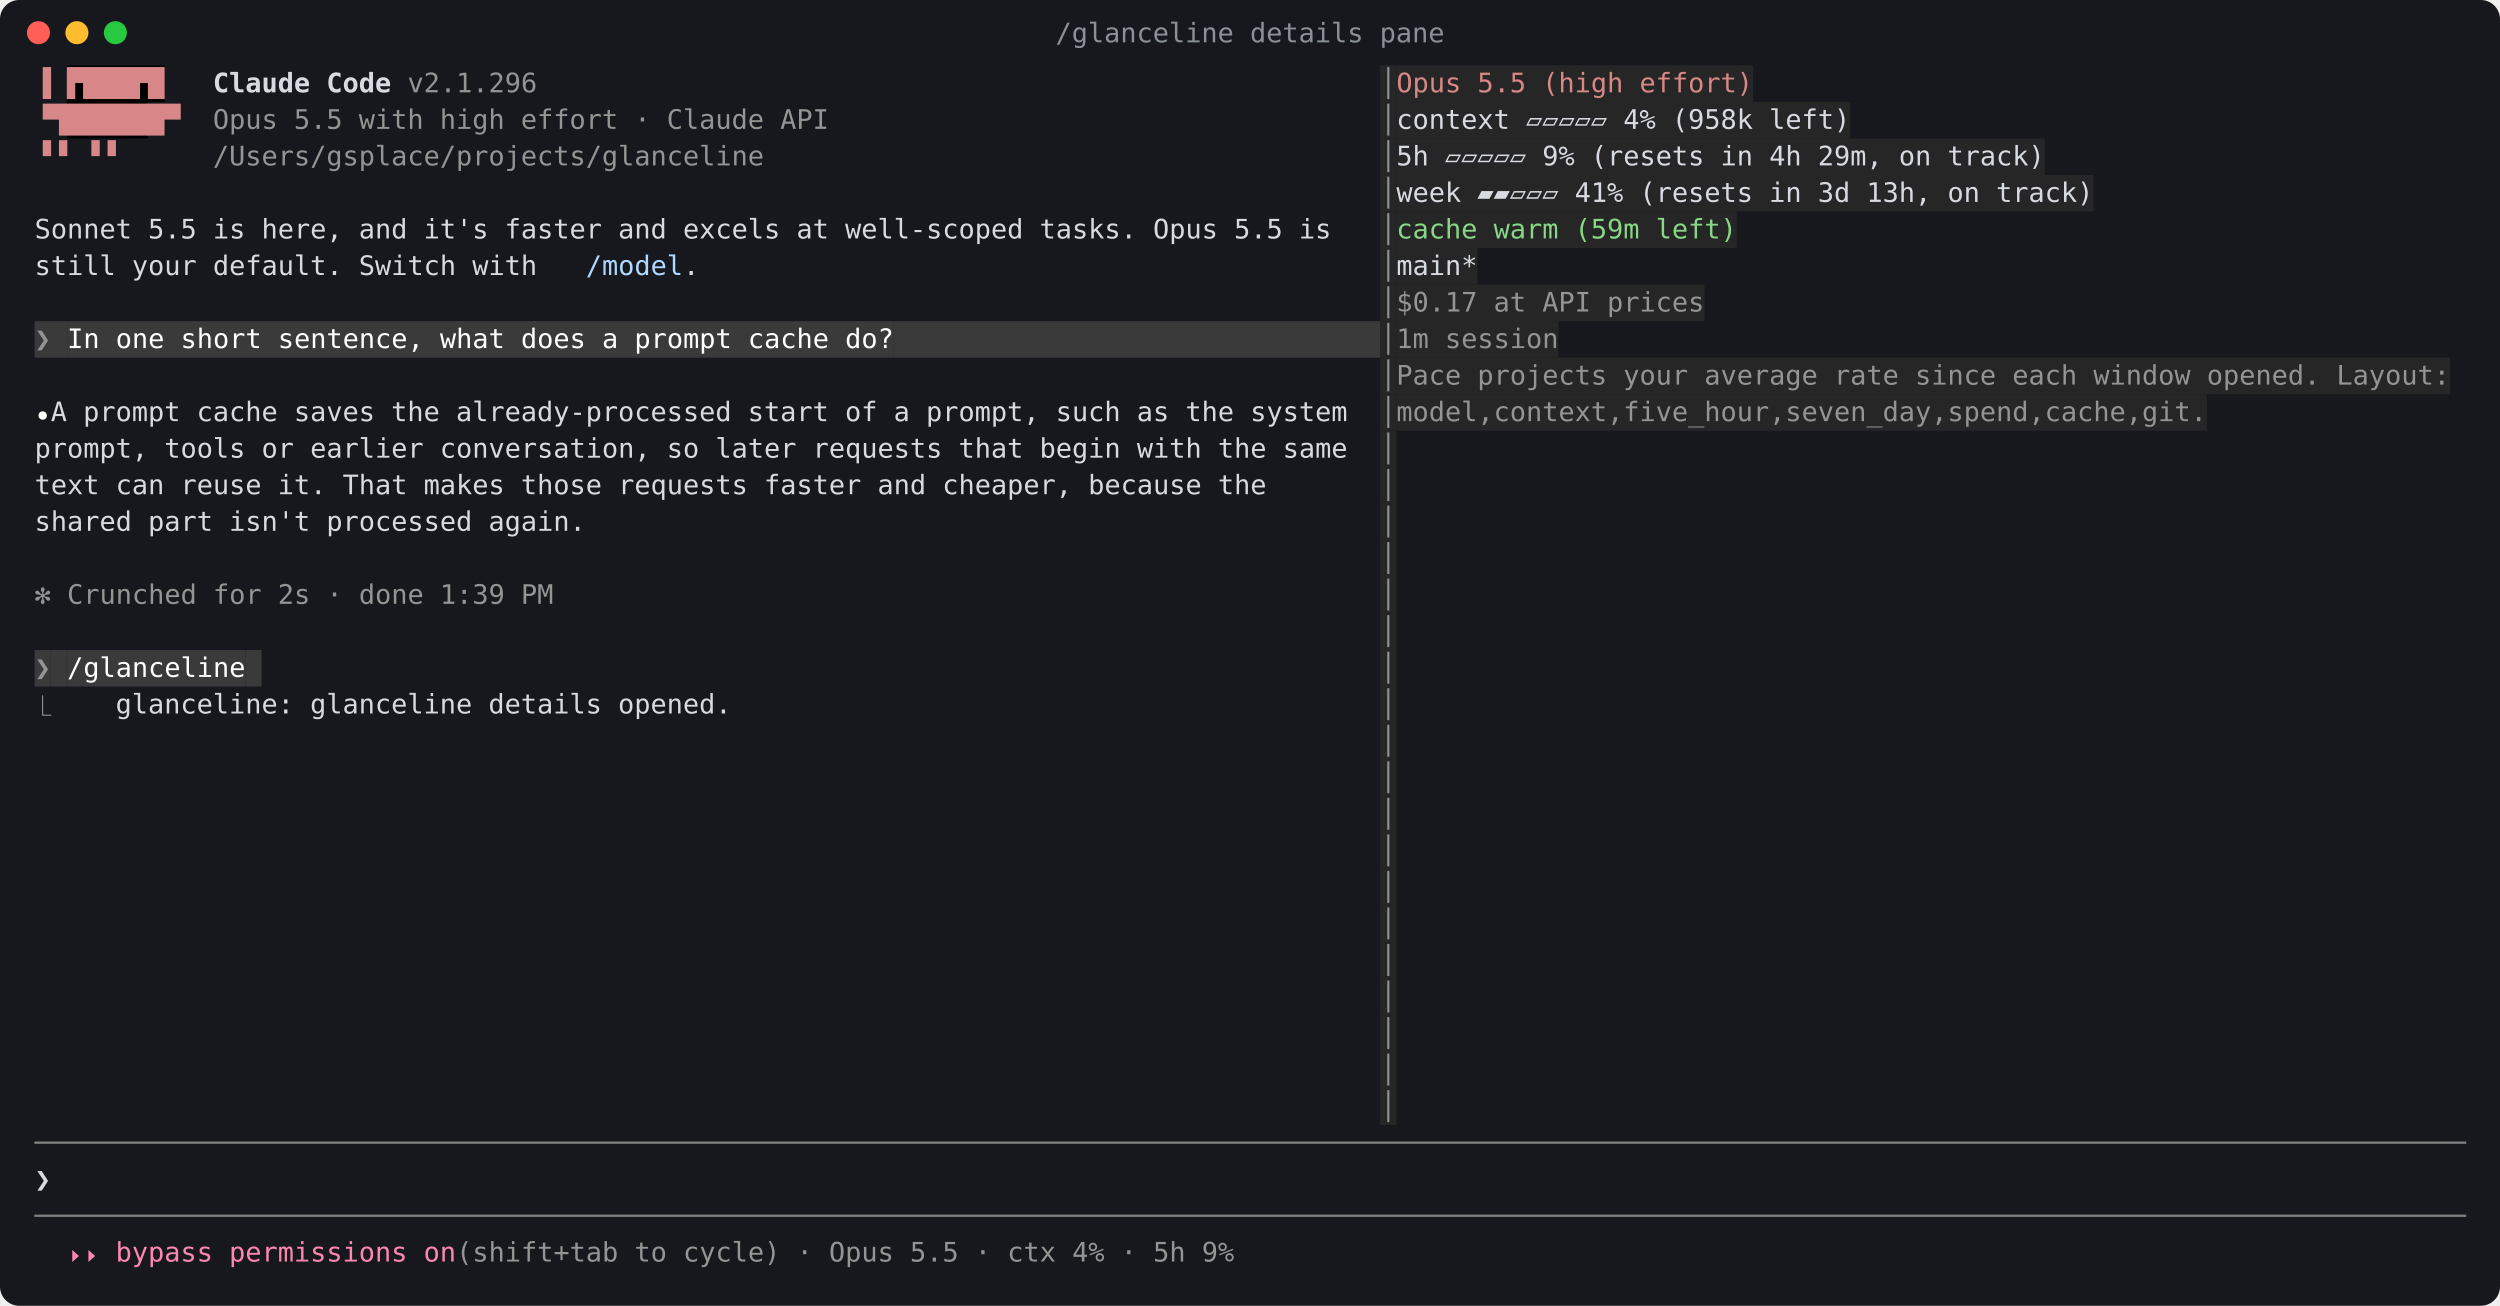
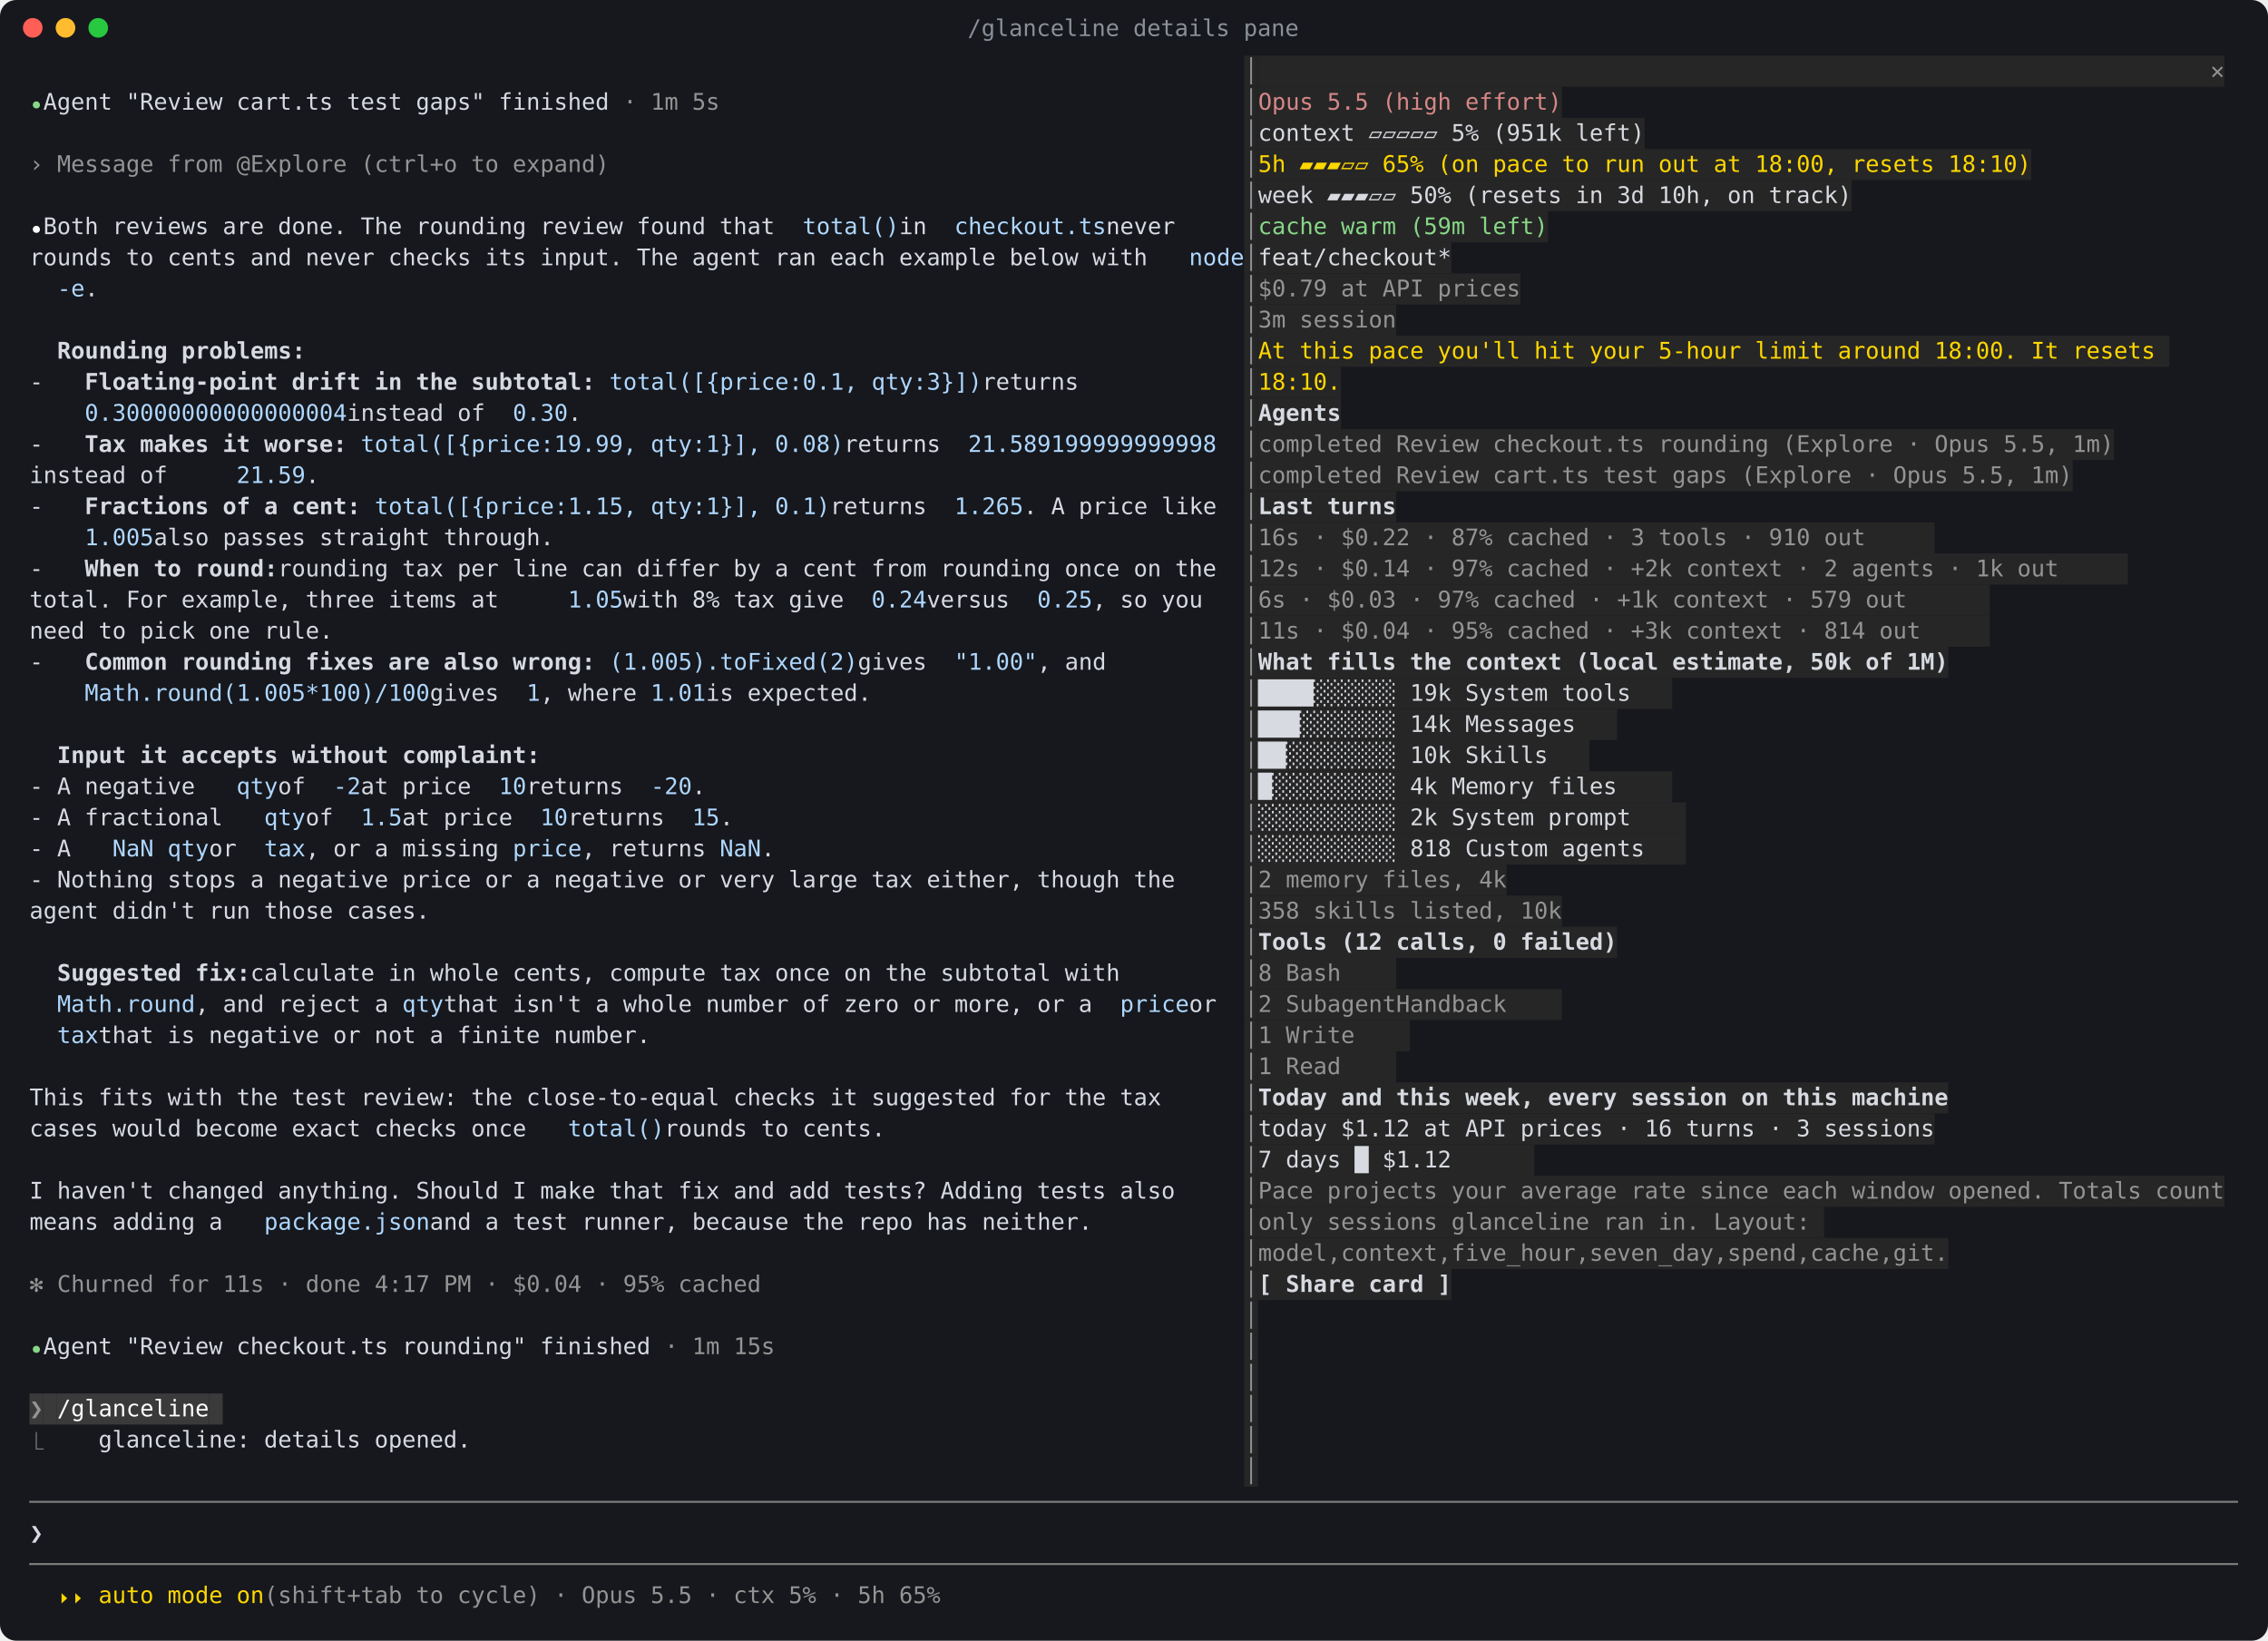
- <svg xmlns="http://www.w3.org/2000/svg" width="1300" height="679" viewBox="0 0 1300 679" role="img" aria-label="/glanceline details pane">
+ <svg xmlns="http://www.w3.org/2000/svg" width="1385" height="1002" viewBox="0 0 1385 1002" role="img" aria-label="/glanceline details pane">
  <style>text{font-family:"JetBrains Mono","SF Mono",Menlo,Consolas,monospace;font-size:14px;white-space:pre}</style>
  <rect width="100%" height="100%" rx="10" fill="#16181d" />
  <circle cx="20" cy="17" r="6" fill="#ff5f57" />
  <circle cx="40" cy="17" r="6" fill="#febc2e" />
  <circle cx="60" cy="17" r="6" fill="#28c840" />
-   <text x="650" y="22" fill="#8a8f98" text-anchor="middle">/glanceline details pane</text>
-   <text x="18.0" y="48" fill="#d78787" textLength="16.9" lengthAdjust="spacingAndGlyphs"> ▐</text>
-   <rect x="34.9" y="34.0" width="50.6" height="19" fill="#000000" />
-   <text x="34.9" y="48" fill="#d78787" textLength="50.6" lengthAdjust="spacingAndGlyphs">▛███▛█</text>
-   <text x="110.7" y="48" fill="#d7dae0" font-weight="700" textLength="92.7" lengthAdjust="spacingAndGlyphs">Claude Code</text>
-   <text x="211.9" y="48" fill="#949494" textLength="67.4" lengthAdjust="spacingAndGlyphs">v2.1.296</text>
-   <rect x="717.7" y="34.0" width="8.4" height="19" fill="#262626" />
-   <text x="717.7" y="48" fill="#d7dae0" opacity="0.6" textLength="8.4" lengthAdjust="spacingAndGlyphs">│</text>
-   <rect x="726.1" y="34.0" width="185.5" height="19" fill="#262626" />
-   <text x="726.1" y="48" fill="#d78787" textLength="185.5" lengthAdjust="spacingAndGlyphs">Opus 5.5 (high effort)</text>
-   <text x="18.0" y="67" fill="#d78787" textLength="16.9" lengthAdjust="spacingAndGlyphs">▝▜</text>
-   <rect x="34.9" y="53.0" width="42.1" height="19" fill="#000000" />
-   <text x="34.9" y="67" fill="#d78787" textLength="42.1" lengthAdjust="spacingAndGlyphs">█████</text>
-   <text x="77.0" y="67" fill="#d78787" textLength="16.9" lengthAdjust="spacingAndGlyphs">█▀</text>
-   <text x="110.7" y="67" fill="#949494" textLength="320.3" lengthAdjust="spacingAndGlyphs">Opus 5.5 with high effort · Claude API</text>
-   <rect x="717.7" y="53.0" width="8.4" height="19" fill="#262626" />
-   <text x="717.7" y="67" fill="#d7dae0" opacity="0.6" textLength="8.4" lengthAdjust="spacingAndGlyphs">│</text>
-   <rect x="726.1" y="53.0" width="236.0" height="19" fill="#262626" />
-   <text x="726.1" y="67" fill="#d7dae0" textLength="236.0" lengthAdjust="spacingAndGlyphs">context ▱▱▱▱▱ 4% (958k left)</text>
-   <text x="18.0" y="86" fill="#d78787" textLength="75.9" lengthAdjust="spacingAndGlyphs"> ▝▝   ▝▝ </text>
-   <text x="110.7" y="86" fill="#949494" textLength="286.6" lengthAdjust="spacingAndGlyphs">/Users/gsplace/projects/glanceline</text>
-   <rect x="717.7" y="72.0" width="8.4" height="19" fill="#262626" />
-   <text x="717.7" y="86" fill="#d7dae0" opacity="0.6" textLength="8.4" lengthAdjust="spacingAndGlyphs">│</text>
-   <rect x="726.1" y="72.0" width="337.2" height="19" fill="#262626" />
-   <text x="726.1" y="86" fill="#d7dae0" textLength="337.2" lengthAdjust="spacingAndGlyphs">5h ▱▱▱▱▱ 9% (resets in 4h 29m, on track)</text>
-   <rect x="717.7" y="91.0" width="8.4" height="19" fill="#262626" />
-   <text x="717.7" y="105" fill="#d7dae0" opacity="0.6" textLength="8.4" lengthAdjust="spacingAndGlyphs">│</text>
-   <rect x="726.1" y="91.0" width="362.5" height="19" fill="#262626" />
-   <text x="726.1" y="105" fill="#d7dae0" textLength="362.5" lengthAdjust="spacingAndGlyphs">week ▰▰▱▱▱ 41% (resets in 3d 13h, on track)</text>
-   <text x="18.0" y="124" fill="#d7dae0" textLength="699.7" lengthAdjust="spacingAndGlyphs">  Sonnet 5.5 is here, and it's faster and excels at well-scoped tasks. Opus 5.5 is </text>
-   <rect x="717.7" y="110.0" width="8.4" height="19" fill="#262626" />
-   <text x="717.7" y="124" fill="#d7dae0" opacity="0.6" textLength="8.4" lengthAdjust="spacingAndGlyphs">│</text>
-   <rect x="726.1" y="110.0" width="177.0" height="19" fill="#262626" />
-   <text x="726.1" y="124" fill="#87d787" textLength="177.0" lengthAdjust="spacingAndGlyphs">cache warm (59m left)</text>
-   <text x="18.0" y="143" fill="#d7dae0" textLength="286.6" lengthAdjust="spacingAndGlyphs">  still your default. Switch with </text>
-   <text x="304.6" y="143" fill="#afd7ff" textLength="50.6" lengthAdjust="spacingAndGlyphs">/model</text>
-   <text x="355.2" y="143" fill="#d7dae0" textLength="362.5" lengthAdjust="spacingAndGlyphs">.                                          </text>
-   <rect x="717.7" y="129.0" width="8.4" height="19" fill="#262626" />
-   <text x="717.7" y="143" fill="#d7dae0" opacity="0.6" textLength="8.4" lengthAdjust="spacingAndGlyphs">│</text>
-   <rect x="726.1" y="129.0" width="42.1" height="19" fill="#262626" />
-   <text x="726.1" y="143" fill="#d7dae0" textLength="42.1" lengthAdjust="spacingAndGlyphs">main*</text>
-   <rect x="717.7" y="148.0" width="8.4" height="19" fill="#262626" />
-   <text x="717.7" y="162" fill="#d7dae0" opacity="0.6" textLength="8.4" lengthAdjust="spacingAndGlyphs">│</text>
-   <rect x="726.1" y="148.0" width="160.2" height="19" fill="#262626" />
-   <text x="726.1" y="162" fill="#949494" textLength="160.2" lengthAdjust="spacingAndGlyphs">$0.17 at API prices</text>
-   <rect x="18.0" y="167.0" width="16.9" height="19" fill="#3a3a3a" />
-   <text x="18.0" y="181" fill="#949494" textLength="16.9" lengthAdjust="spacingAndGlyphs">❯ </text>
-   <rect x="34.9" y="167.0" width="429.9" height="19" fill="#3a3a3a" />
-   <text x="34.9" y="181" fill="#ffffff" textLength="429.9" lengthAdjust="spacingAndGlyphs">In one short sentence, what does a prompt cache do?</text>
-   <rect x="464.8" y="167.0" width="252.9" height="19" fill="#3a3a3a" />
-   <rect x="717.7" y="167.0" width="8.4" height="19" fill="#262626" />
-   <text x="717.7" y="181" fill="#d7dae0" opacity="0.6" textLength="8.4" lengthAdjust="spacingAndGlyphs">│</text>
-   <rect x="726.1" y="167.0" width="84.3" height="19" fill="#262626" />
-   <text x="726.1" y="181" fill="#949494" textLength="84.3" lengthAdjust="spacingAndGlyphs">1m session</text>
-   <rect x="717.7" y="186.0" width="8.4" height="19" fill="#262626" />
-   <text x="717.7" y="200" fill="#d7dae0" opacity="0.6" textLength="8.4" lengthAdjust="spacingAndGlyphs">│</text>
-   <rect x="726.1" y="186.0" width="547.9" height="19" fill="#262626" />
-   <text x="726.1" y="200" fill="#949494" textLength="547.9" lengthAdjust="spacingAndGlyphs">Pace projects your average rate since each window opened. Layout:</text>
-   <text x="18.0" y="219" fill="#ffffff" textLength="8.4" lengthAdjust="spacingAndGlyphs">⏺</text>
-   <text x="26.4" y="219" fill="#d7dae0" textLength="691.3" lengthAdjust="spacingAndGlyphs"> A prompt cache saves the already-processed start of a prompt, such as the system </text>
-   <rect x="717.7" y="205.0" width="8.4" height="19" fill="#262626" />
-   <text x="717.7" y="219" fill="#d7dae0" opacity="0.6" textLength="8.4" lengthAdjust="spacingAndGlyphs">│</text>
-   <rect x="726.1" y="205.0" width="421.5" height="19" fill="#262626" />
-   <text x="726.1" y="219" fill="#949494" textLength="421.5" lengthAdjust="spacingAndGlyphs">model,context,five_hour,seven_day,spend,cache,git.</text>
-   <text x="18.0" y="238" fill="#d7dae0" textLength="699.7" lengthAdjust="spacingAndGlyphs">  prompt, tools or earlier conversation, so later requests that begin with the same</text>
-   <rect x="717.7" y="224.0" width="8.4" height="19" fill="#262626" />
-   <text x="717.7" y="238" fill="#d7dae0" opacity="0.6" textLength="8.4" lengthAdjust="spacingAndGlyphs">│</text>
-   <text x="18.0" y="257" fill="#d7dae0" textLength="699.7" lengthAdjust="spacingAndGlyphs">  text can reuse it. That makes those requests faster and cheaper, because the     </text>
-   <rect x="717.7" y="243.0" width="8.4" height="19" fill="#262626" />
-   <text x="717.7" y="257" fill="#d7dae0" opacity="0.6" textLength="8.4" lengthAdjust="spacingAndGlyphs">│</text>
-   <text x="18.0" y="276" fill="#d7dae0" textLength="699.7" lengthAdjust="spacingAndGlyphs">  shared part isn't processed again.                                               </text>
-   <rect x="717.7" y="262.0" width="8.4" height="19" fill="#262626" />
-   <text x="717.7" y="276" fill="#d7dae0" opacity="0.6" textLength="8.4" lengthAdjust="spacingAndGlyphs">│</text>
-   <rect x="717.7" y="281.0" width="8.4" height="19" fill="#262626" />
-   <text x="717.7" y="295" fill="#d7dae0" opacity="0.6" textLength="8.4" lengthAdjust="spacingAndGlyphs">│</text>
-   <text x="18.0" y="314" fill="#949494" textLength="8.4" lengthAdjust="spacingAndGlyphs">✻</text>
-   <text x="34.9" y="314" fill="#949494" textLength="252.9" lengthAdjust="spacingAndGlyphs">Crunched for 2s · done 1:39 PM</text>
-   <rect x="717.7" y="300.0" width="8.4" height="19" fill="#262626" />
-   <text x="717.7" y="314" fill="#d7dae0" opacity="0.6" textLength="8.4" lengthAdjust="spacingAndGlyphs">│</text>
-   <rect x="717.7" y="319.0" width="8.4" height="19" fill="#262626" />
-   <text x="717.7" y="333" fill="#d7dae0" opacity="0.6" textLength="8.4" lengthAdjust="spacingAndGlyphs">│</text>
-   <rect x="18.0" y="338.0" width="8.4" height="19" fill="#3a3a3a" />
-   <text x="18.0" y="352" fill="#949494" textLength="8.4" lengthAdjust="spacingAndGlyphs">❯</text>
-   <rect x="26.4" y="338.0" width="8.4" height="19" fill="#3a3a3a" />
-   <rect x="34.9" y="338.0" width="92.7" height="19" fill="#3a3a3a" />
-   <text x="34.9" y="352" fill="#ffffff" textLength="92.7" lengthAdjust="spacingAndGlyphs">/glanceline</text>
-   <rect x="127.6" y="338.0" width="8.4" height="19" fill="#3a3a3a" />
-   <rect x="717.7" y="338.0" width="8.4" height="19" fill="#262626" />
-   <text x="717.7" y="352" fill="#d7dae0" opacity="0.6" textLength="8.4" lengthAdjust="spacingAndGlyphs">│</text>
-   <text x="18.0" y="371" fill="#949494" textLength="42.1" lengthAdjust="spacingAndGlyphs">  ⎿  </text>
-   <text x="60.1" y="371" fill="#d7dae0" textLength="657.5" lengthAdjust="spacingAndGlyphs">glanceline: glanceline details opened.                                        </text>
-   <rect x="717.7" y="357.0" width="8.4" height="19" fill="#262626" />
-   <text x="717.7" y="371" fill="#d7dae0" opacity="0.6" textLength="8.4" lengthAdjust="spacingAndGlyphs">│</text>
-   <rect x="717.7" y="376.0" width="8.4" height="19" fill="#262626" />
-   <text x="717.7" y="390" fill="#d7dae0" opacity="0.6" textLength="8.4" lengthAdjust="spacingAndGlyphs">│</text>
-   <rect x="717.7" y="395.0" width="8.4" height="19" fill="#262626" />
-   <text x="717.7" y="409" fill="#d7dae0" opacity="0.6" textLength="8.4" lengthAdjust="spacingAndGlyphs">│</text>
-   <rect x="717.7" y="414.0" width="8.4" height="19" fill="#262626" />
-   <text x="717.7" y="428" fill="#d7dae0" opacity="0.6" textLength="8.4" lengthAdjust="spacingAndGlyphs">│</text>
-   <rect x="717.7" y="433.0" width="8.4" height="19" fill="#262626" />
-   <text x="717.7" y="447" fill="#d7dae0" opacity="0.6" textLength="8.4" lengthAdjust="spacingAndGlyphs">│</text>
-   <rect x="717.7" y="452.0" width="8.4" height="19" fill="#262626" />
-   <text x="717.7" y="466" fill="#d7dae0" opacity="0.6" textLength="8.4" lengthAdjust="spacingAndGlyphs">│</text>
-   <rect x="717.7" y="471.0" width="8.4" height="19" fill="#262626" />
-   <text x="717.7" y="485" fill="#d7dae0" opacity="0.6" textLength="8.4" lengthAdjust="spacingAndGlyphs">│</text>
-   <rect x="717.7" y="490.0" width="8.4" height="19" fill="#262626" />
-   <text x="717.7" y="504" fill="#d7dae0" opacity="0.6" textLength="8.4" lengthAdjust="spacingAndGlyphs">│</text>
-   <rect x="717.7" y="509.0" width="8.4" height="19" fill="#262626" />
-   <text x="717.7" y="523" fill="#d7dae0" opacity="0.6" textLength="8.4" lengthAdjust="spacingAndGlyphs">│</text>
-   <rect x="717.7" y="528.0" width="8.4" height="19" fill="#262626" />
-   <text x="717.7" y="542" fill="#d7dae0" opacity="0.6" textLength="8.4" lengthAdjust="spacingAndGlyphs">│</text>
-   <rect x="717.7" y="547.0" width="8.4" height="19" fill="#262626" />
-   <text x="717.7" y="561" fill="#d7dae0" opacity="0.6" textLength="8.4" lengthAdjust="spacingAndGlyphs">│</text>
-   <rect x="717.7" y="566.0" width="8.4" height="19" fill="#262626" />
-   <text x="717.7" y="580" fill="#d7dae0" opacity="0.6" textLength="8.4" lengthAdjust="spacingAndGlyphs">│</text>
-   <text x="18.0" y="599" fill="#808080" textLength="1264.5" lengthAdjust="spacingAndGlyphs">──────────────────────────────────────────────────────────────────────────────────────────────────────────────────────────────────────────────────────</text>
-   <text x="18.0" y="618" fill="#d7dae0" textLength="16.9" lengthAdjust="spacingAndGlyphs">❯ </text>
-   <text x="18.0" y="637" fill="#808080" textLength="1264.5" lengthAdjust="spacingAndGlyphs">──────────────────────────────────────────────────────────────────────────────────────────────────────────────────────────────────────────────────────</text>
-   <text x="34.9" y="656" fill="#ff87af" textLength="202.3" lengthAdjust="spacingAndGlyphs">⏵⏵ bypass permissions on</text>
-   <text x="237.2" y="656" fill="#949494" textLength="413.1" lengthAdjust="spacingAndGlyphs"> (shift+tab to cycle) · Opus 5.5 · ctx 4% · 5h 9%</text>
+   <text x="692" y="22" fill="#8a8f98" text-anchor="middle">/glanceline details pane</text>
+   <rect x="759.8" y="34.0" width="8.4" height="19" fill="#262626" />
+   <text x="759.8" y="48" fill="#d7dae0" opacity="0.6" textLength="8.4" lengthAdjust="spacingAndGlyphs">│</text>
+   <rect x="768.3" y="34.0" width="581.7" height="19" fill="#262626" />
+   <rect x="1349.9" y="34.0" width="8.4" height="19" fill="#262626" />
+   <text x="1349.9" y="48" fill="#949494" textLength="8.4" lengthAdjust="spacingAndGlyphs">✕</text>
+   <text x="18.0" y="67" fill="#87d787" textLength="8.4" lengthAdjust="spacingAndGlyphs">⏺</text>
+   <text x="26.4" y="67" fill="#d7dae0" textLength="354.1" lengthAdjust="spacingAndGlyphs"> Agent "Review cart.ts test gaps" finished</text>
+   <text x="380.5" y="67" fill="#949494" textLength="67.4" lengthAdjust="spacingAndGlyphs"> · 1m 5s</text>
+   <rect x="759.8" y="53.0" width="8.4" height="19" fill="#262626" />
+   <text x="759.8" y="67" fill="#d7dae0" opacity="0.6" textLength="8.4" lengthAdjust="spacingAndGlyphs">│</text>
+   <rect x="768.3" y="53.0" width="185.5" height="19" fill="#262626" />
+   <text x="768.3" y="67" fill="#d78787" textLength="185.5" lengthAdjust="spacingAndGlyphs">Opus 5.5 (high effort)</text>
+   <rect x="759.8" y="72.0" width="8.4" height="19" fill="#262626" />
+   <text x="759.8" y="86" fill="#d7dae0" opacity="0.6" textLength="8.4" lengthAdjust="spacingAndGlyphs">│</text>
+   <rect x="768.3" y="72.0" width="236.0" height="19" fill="#262626" />
+   <text x="768.3" y="86" fill="#d7dae0" textLength="236.0" lengthAdjust="spacingAndGlyphs">context ▱▱▱▱▱ 5% (951k left)</text>
+   <text x="18.0" y="105" fill="#949494" textLength="354.1" lengthAdjust="spacingAndGlyphs">› Message from @Explore (ctrl+o to expand)</text>
+   <rect x="759.8" y="91.0" width="8.4" height="19" fill="#262626" />
+   <text x="759.8" y="105" fill="#d7dae0" opacity="0.6" textLength="8.4" lengthAdjust="spacingAndGlyphs">│</text>
+   <rect x="768.3" y="91.0" width="472.1" height="19" fill="#262626" />
+   <text x="768.3" y="105" fill="#ffd700" textLength="472.1" lengthAdjust="spacingAndGlyphs">5h ▰▰▰▱▱ 65% (on pace to run out at 18:00, resets 18:10)</text>
+   <rect x="759.8" y="110.0" width="8.4" height="19" fill="#262626" />
+   <text x="759.8" y="124" fill="#d7dae0" opacity="0.6" textLength="8.4" lengthAdjust="spacingAndGlyphs">│</text>
+   <rect x="768.3" y="110.0" width="362.5" height="19" fill="#262626" />
+   <text x="768.3" y="124" fill="#d7dae0" textLength="362.5" lengthAdjust="spacingAndGlyphs">week ▰▰▰▱▱ 50% (resets in 3d 10h, on track)</text>
+   <text x="18.0" y="143" fill="#ffffff" textLength="8.4" lengthAdjust="spacingAndGlyphs">⏺</text>
+   <text x="26.4" y="143" fill="#d7dae0" textLength="463.6" lengthAdjust="spacingAndGlyphs"> Both reviews are done. The rounding review found that </text>
+   <text x="490.1" y="143" fill="#afd7ff" textLength="59.0" lengthAdjust="spacingAndGlyphs">total()</text>
+   <text x="549.1" y="143" fill="#d7dae0" textLength="33.7" lengthAdjust="spacingAndGlyphs"> in </text>
+   <text x="582.8" y="143" fill="#afd7ff" textLength="92.7" lengthAdjust="spacingAndGlyphs">checkout.ts</text>
+   <text x="675.5" y="143" fill="#d7dae0" textLength="84.3" lengthAdjust="spacingAndGlyphs"> never    </text>
+   <rect x="759.8" y="129.0" width="8.4" height="19" fill="#262626" />
+   <text x="759.8" y="143" fill="#d7dae0" opacity="0.6" textLength="8.4" lengthAdjust="spacingAndGlyphs">│</text>
+   <rect x="768.3" y="129.0" width="177.0" height="19" fill="#262626" />
+   <text x="768.3" y="143" fill="#87d787" textLength="177.0" lengthAdjust="spacingAndGlyphs">cache warm (59m left)</text>
+   <text x="18.0" y="162" fill="#d7dae0" textLength="708.1" lengthAdjust="spacingAndGlyphs">  rounds to cents and never checks its input. The agent ran each example below with </text>
+   <text x="726.1" y="162" fill="#afd7ff" textLength="33.7" lengthAdjust="spacingAndGlyphs">node</text>
+   <rect x="759.8" y="148.0" width="8.4" height="19" fill="#262626" />
+   <text x="759.8" y="162" fill="#d7dae0" opacity="0.6" textLength="8.4" lengthAdjust="spacingAndGlyphs">│</text>
+   <rect x="768.3" y="148.0" width="118.0" height="19" fill="#262626" />
+   <text x="768.3" y="162" fill="#d7dae0" textLength="118.0" lengthAdjust="spacingAndGlyphs">feat/checkout*</text>
+   <text x="34.9" y="181" fill="#afd7ff" textLength="16.9" lengthAdjust="spacingAndGlyphs">-e</text>
+   <text x="51.7" y="181" fill="#d7dae0" textLength="708.1" lengthAdjust="spacingAndGlyphs">.                                                                                   </text>
+   <rect x="759.8" y="167.0" width="8.4" height="19" fill="#262626" />
+   <text x="759.8" y="181" fill="#d7dae0" opacity="0.6" textLength="8.4" lengthAdjust="spacingAndGlyphs">│</text>
+   <rect x="768.3" y="167.0" width="160.2" height="19" fill="#262626" />
+   <text x="768.3" y="181" fill="#949494" textLength="160.2" lengthAdjust="spacingAndGlyphs">$0.79 at API prices</text>
+   <rect x="759.8" y="186.0" width="8.4" height="19" fill="#262626" />
+   <text x="759.8" y="200" fill="#d7dae0" opacity="0.6" textLength="8.4" lengthAdjust="spacingAndGlyphs">│</text>
+   <rect x="768.3" y="186.0" width="84.3" height="19" fill="#262626" />
+   <text x="768.3" y="200" fill="#949494" textLength="84.3" lengthAdjust="spacingAndGlyphs">3m session</text>
+   <text x="34.9" y="219" fill="#d7dae0" font-weight="700" textLength="151.7" lengthAdjust="spacingAndGlyphs">Rounding problems:</text>
+   <rect x="759.8" y="205.0" width="8.4" height="19" fill="#262626" />
+   <text x="759.8" y="219" fill="#d7dae0" opacity="0.6" textLength="8.4" lengthAdjust="spacingAndGlyphs">│</text>
+   <rect x="768.3" y="205.0" width="556.4" height="19" fill="#262626" />
+   <text x="768.3" y="219" fill="#ffd700" textLength="556.4" lengthAdjust="spacingAndGlyphs">At this pace you'll hit your 5-hour limit around 18:00. It resets </text>
+   <text x="18.0" y="238" fill="#d7dae0" textLength="33.7" lengthAdjust="spacingAndGlyphs">  - </text>
+   <text x="51.7" y="238" fill="#d7dae0" font-weight="700" textLength="311.9" lengthAdjust="spacingAndGlyphs">Floating-point drift in the subtotal:</text>
+   <text x="372.1" y="238" fill="#afd7ff" textLength="227.6" lengthAdjust="spacingAndGlyphs">total([{price:0.1, qty:3}])</text>
+   <text x="599.7" y="238" fill="#d7dae0" textLength="160.2" lengthAdjust="spacingAndGlyphs"> returns           </text>
+   <rect x="759.8" y="224.0" width="8.4" height="19" fill="#262626" />
+   <text x="759.8" y="238" fill="#d7dae0" opacity="0.6" textLength="8.4" lengthAdjust="spacingAndGlyphs">│</text>
+   <rect x="768.3" y="224.0" width="50.6" height="19" fill="#262626" />
+   <text x="768.3" y="238" fill="#ffd700" textLength="50.6" lengthAdjust="spacingAndGlyphs">18:10.</text>
+   <text x="51.7" y="257" fill="#afd7ff" textLength="160.2" lengthAdjust="spacingAndGlyphs">0.30000000000000004</text>
+   <text x="211.9" y="257" fill="#d7dae0" textLength="101.2" lengthAdjust="spacingAndGlyphs"> instead of </text>
+   <text x="313.1" y="257" fill="#afd7ff" textLength="33.7" lengthAdjust="spacingAndGlyphs">0.30</text>
+   <text x="346.8" y="257" fill="#d7dae0" textLength="413.1" lengthAdjust="spacingAndGlyphs">.                                                </text>
+   <rect x="759.8" y="243.0" width="8.4" height="19" fill="#262626" />
+   <text x="759.8" y="257" fill="#d7dae0" opacity="0.6" textLength="8.4" lengthAdjust="spacingAndGlyphs">│</text>
+   <rect x="768.3" y="243.0" width="50.6" height="19" fill="#262626" />
+   <text x="768.3" y="257" fill="#d7dae0" font-weight="700" textLength="50.6" lengthAdjust="spacingAndGlyphs">Agents</text>
+   <text x="18.0" y="276" fill="#d7dae0" textLength="33.7" lengthAdjust="spacingAndGlyphs">  - </text>
+   <text x="51.7" y="276" fill="#d7dae0" font-weight="700" textLength="160.2" lengthAdjust="spacingAndGlyphs">Tax makes it worse:</text>
+   <text x="220.3" y="276" fill="#afd7ff" textLength="295.1" lengthAdjust="spacingAndGlyphs">total([{price:19.99, qty:1}], 0.08)</text>
+   <text x="515.4" y="276" fill="#d7dae0" textLength="75.9" lengthAdjust="spacingAndGlyphs"> returns </text>
+   <text x="591.2" y="276" fill="#afd7ff" textLength="151.7" lengthAdjust="spacingAndGlyphs">21.589199999999998</text>
+   <rect x="759.8" y="262.0" width="8.4" height="19" fill="#262626" />
+   <text x="759.8" y="276" fill="#d7dae0" opacity="0.6" textLength="8.4" lengthAdjust="spacingAndGlyphs">│</text>
+   <rect x="768.3" y="262.0" width="522.7" height="19" fill="#262626" />
+   <text x="768.3" y="276" fill="#949494" textLength="522.7" lengthAdjust="spacingAndGlyphs">completed Review checkout.ts rounding (Explore · Opus 5.5, 1m)</text>
+   <text x="18.0" y="295" fill="#d7dae0" textLength="126.4" lengthAdjust="spacingAndGlyphs">    instead of </text>
+   <text x="144.4" y="295" fill="#afd7ff" textLength="42.1" lengthAdjust="spacingAndGlyphs">21.59</text>
+   <text x="186.6" y="295" fill="#d7dae0" textLength="573.2" lengthAdjust="spacingAndGlyphs">.                                                                   </text>
+   <rect x="759.8" y="281.0" width="8.4" height="19" fill="#262626" />
+   <text x="759.8" y="295" fill="#d7dae0" opacity="0.6" textLength="8.4" lengthAdjust="spacingAndGlyphs">│</text>
+   <rect x="768.3" y="281.0" width="497.4" height="19" fill="#262626" />
+   <text x="768.3" y="295" fill="#949494" textLength="497.4" lengthAdjust="spacingAndGlyphs">completed Review cart.ts test gaps (Explore · Opus 5.5, 1m)</text>
+   <text x="18.0" y="314" fill="#d7dae0" textLength="33.7" lengthAdjust="spacingAndGlyphs">  - </text>
+   <text x="51.7" y="314" fill="#d7dae0" font-weight="700" textLength="168.6" lengthAdjust="spacingAndGlyphs">Fractions of a cent:</text>
+   <text x="228.8" y="314" fill="#afd7ff" textLength="278.2" lengthAdjust="spacingAndGlyphs">total([{price:1.15, qty:1}], 0.1)</text>
+   <text x="506.9" y="314" fill="#d7dae0" textLength="75.9" lengthAdjust="spacingAndGlyphs"> returns </text>
+   <text x="582.8" y="314" fill="#afd7ff" textLength="42.1" lengthAdjust="spacingAndGlyphs">1.265</text>
+   <text x="625.0" y="314" fill="#d7dae0" textLength="134.9" lengthAdjust="spacingAndGlyphs">. A price like  </text>
+   <rect x="759.8" y="300.0" width="8.4" height="19" fill="#262626" />
+   <text x="759.8" y="314" fill="#d7dae0" opacity="0.6" textLength="8.4" lengthAdjust="spacingAndGlyphs">│</text>
+   <rect x="768.3" y="300.0" width="84.3" height="19" fill="#262626" />
+   <text x="768.3" y="314" fill="#d7dae0" font-weight="700" textLength="84.3" lengthAdjust="spacingAndGlyphs">Last turns</text>
+   <text x="51.7" y="333" fill="#afd7ff" textLength="42.1" lengthAdjust="spacingAndGlyphs">1.005</text>
+   <text x="93.9" y="333" fill="#d7dae0" textLength="666.0" lengthAdjust="spacingAndGlyphs"> also passes straight through.                                                 </text>
+   <rect x="759.8" y="319.0" width="8.4" height="19" fill="#262626" />
+   <text x="759.8" y="333" fill="#d7dae0" opacity="0.6" textLength="8.4" lengthAdjust="spacingAndGlyphs">│</text>
+   <rect x="768.3" y="319.0" width="413.1" height="19" fill="#262626" />
+   <text x="768.3" y="333" fill="#949494" textLength="413.1" lengthAdjust="spacingAndGlyphs">     16s · $0.22 · 87% cached · 3 tools · 910 out</text>
+   <text x="18.0" y="352" fill="#d7dae0" textLength="33.7" lengthAdjust="spacingAndGlyphs">  - </text>
+   <text x="51.7" y="352" fill="#d7dae0" font-weight="700" textLength="118.0" lengthAdjust="spacingAndGlyphs">When to round:</text>
+   <text x="169.7" y="352" fill="#d7dae0" textLength="590.1" lengthAdjust="spacingAndGlyphs"> rounding tax per line can differ by a cent from rounding once on the </text>
+   <rect x="759.8" y="338.0" width="8.4" height="19" fill="#262626" />
+   <text x="759.8" y="352" fill="#d7dae0" opacity="0.6" textLength="8.4" lengthAdjust="spacingAndGlyphs">│</text>
+   <rect x="768.3" y="338.0" width="531.1" height="19" fill="#262626" />
+   <text x="768.3" y="352" fill="#949494" textLength="531.1" lengthAdjust="spacingAndGlyphs">     12s · $0.14 · 97% cached · +2k context · 2 agents · 1k out</text>
+   <text x="18.0" y="371" fill="#d7dae0" textLength="328.8" lengthAdjust="spacingAndGlyphs">    total. For example, three items at </text>
+   <text x="346.8" y="371" fill="#afd7ff" textLength="33.7" lengthAdjust="spacingAndGlyphs">1.05</text>
+   <text x="380.5" y="371" fill="#d7dae0" textLength="151.7" lengthAdjust="spacingAndGlyphs"> with 8% tax give </text>
+   <text x="532.2" y="371" fill="#afd7ff" textLength="33.7" lengthAdjust="spacingAndGlyphs">0.24</text>
+   <text x="565.9" y="371" fill="#d7dae0" textLength="67.4" lengthAdjust="spacingAndGlyphs"> versus </text>
+   <text x="633.4" y="371" fill="#afd7ff" textLength="33.7" lengthAdjust="spacingAndGlyphs">0.25</text>
+   <text x="667.1" y="371" fill="#d7dae0" textLength="92.7" lengthAdjust="spacingAndGlyphs">, so you   </text>
+   <rect x="759.8" y="357.0" width="8.4" height="19" fill="#262626" />
+   <text x="759.8" y="371" fill="#d7dae0" opacity="0.6" textLength="8.4" lengthAdjust="spacingAndGlyphs">│</text>
+   <rect x="768.3" y="357.0" width="446.8" height="19" fill="#262626" />
+   <text x="768.3" y="371" fill="#949494" textLength="446.8" lengthAdjust="spacingAndGlyphs">      6s · $0.03 · 97% cached · +1k context · 579 out</text>
+   <text x="18.0" y="390" fill="#d7dae0" textLength="741.8" lengthAdjust="spacingAndGlyphs">    need to pick one rule.                                                              </text>
+   <rect x="759.8" y="376.0" width="8.4" height="19" fill="#262626" />
+   <text x="759.8" y="390" fill="#d7dae0" opacity="0.6" textLength="8.4" lengthAdjust="spacingAndGlyphs">│</text>
+   <rect x="768.3" y="376.0" width="446.8" height="19" fill="#262626" />
+   <text x="768.3" y="390" fill="#949494" textLength="446.8" lengthAdjust="spacingAndGlyphs">     11s · $0.04 · 95% cached · +3k context · 814 out</text>
+   <text x="18.0" y="409" fill="#d7dae0" textLength="33.7" lengthAdjust="spacingAndGlyphs">  - </text>
+   <text x="51.7" y="409" fill="#d7dae0" font-weight="700" textLength="311.9" lengthAdjust="spacingAndGlyphs">Common rounding fixes are also wrong:</text>
+   <text x="372.1" y="409" fill="#afd7ff" textLength="151.7" lengthAdjust="spacingAndGlyphs">(1.005).toFixed(2)</text>
+   <text x="523.8" y="409" fill="#d7dae0" textLength="59.0" lengthAdjust="spacingAndGlyphs"> gives </text>
+   <text x="582.8" y="409" fill="#afd7ff" textLength="50.6" lengthAdjust="spacingAndGlyphs">"1.00"</text>
+   <text x="633.4" y="409" fill="#d7dae0" textLength="126.4" lengthAdjust="spacingAndGlyphs">, and          </text>
+   <rect x="759.8" y="395.0" width="8.4" height="19" fill="#262626" />
+   <text x="759.8" y="409" fill="#d7dae0" opacity="0.6" textLength="8.4" lengthAdjust="spacingAndGlyphs">│</text>
+   <rect x="768.3" y="395.0" width="421.5" height="19" fill="#262626" />
+   <text x="768.3" y="409" fill="#d7dae0" font-weight="700" textLength="421.5" lengthAdjust="spacingAndGlyphs">What fills the context (local estimate, 50k of 1M)</text>
+   <text x="51.7" y="428" fill="#afd7ff" textLength="210.8" lengthAdjust="spacingAndGlyphs">Math.round(1.005*100)/100</text>
+   <text x="262.5" y="428" fill="#d7dae0" textLength="59.0" lengthAdjust="spacingAndGlyphs"> gives </text>
+   <text x="321.5" y="428" fill="#afd7ff" textLength="8.4" lengthAdjust="spacingAndGlyphs">1</text>
+   <text x="329.9" y="428" fill="#d7dae0" textLength="67.4" lengthAdjust="spacingAndGlyphs">, where </text>
+   <text x="397.3" y="428" fill="#afd7ff" textLength="33.7" lengthAdjust="spacingAndGlyphs">1.01</text>
+   <text x="431.1" y="428" fill="#d7dae0" textLength="328.8" lengthAdjust="spacingAndGlyphs"> is expected.                          </text>
+   <rect x="759.8" y="414.0" width="8.4" height="19" fill="#262626" />
+   <text x="759.8" y="428" fill="#d7dae0" opacity="0.6" textLength="8.4" lengthAdjust="spacingAndGlyphs">│</text>
+   <rect x="768.3" y="414.0" width="252.9" height="19" fill="#262626" />
+   <text x="768.3" y="428" fill="#d7dae0" textLength="252.9" lengthAdjust="spacingAndGlyphs">████░░░░░░   19k  System tools</text>
+   <rect x="759.8" y="433.0" width="8.4" height="19" fill="#262626" />
+   <text x="759.8" y="447" fill="#d7dae0" opacity="0.6" textLength="8.4" lengthAdjust="spacingAndGlyphs">│</text>
+   <rect x="768.3" y="433.0" width="219.2" height="19" fill="#262626" />
+   <text x="768.3" y="447" fill="#d7dae0" textLength="219.2" lengthAdjust="spacingAndGlyphs">███░░░░░░░   14k  Messages</text>
+   <text x="34.9" y="466" fill="#d7dae0" font-weight="700" textLength="295.1" lengthAdjust="spacingAndGlyphs">Input it accepts without complaint:</text>
+   <rect x="759.8" y="452.0" width="8.4" height="19" fill="#262626" />
+   <text x="759.8" y="466" fill="#d7dae0" opacity="0.6" textLength="8.4" lengthAdjust="spacingAndGlyphs">│</text>
+   <rect x="768.3" y="452.0" width="202.3" height="19" fill="#262626" />
+   <text x="768.3" y="466" fill="#d7dae0" textLength="202.3" lengthAdjust="spacingAndGlyphs">██░░░░░░░░   10k  Skills</text>
+   <text x="18.0" y="485" fill="#d7dae0" textLength="126.4" lengthAdjust="spacingAndGlyphs">  - A negative </text>
+   <text x="144.4" y="485" fill="#afd7ff" textLength="25.3" lengthAdjust="spacingAndGlyphs">qty</text>
+   <text x="169.7" y="485" fill="#d7dae0" textLength="33.7" lengthAdjust="spacingAndGlyphs"> of </text>
+   <text x="203.5" y="485" fill="#afd7ff" textLength="16.9" lengthAdjust="spacingAndGlyphs">-2</text>
+   <text x="220.3" y="485" fill="#d7dae0" textLength="84.3" lengthAdjust="spacingAndGlyphs"> at price </text>
+   <text x="304.6" y="485" fill="#afd7ff" textLength="16.9" lengthAdjust="spacingAndGlyphs">10</text>
+   <text x="321.5" y="485" fill="#d7dae0" textLength="75.9" lengthAdjust="spacingAndGlyphs"> returns </text>
+   <text x="397.3" y="485" fill="#afd7ff" textLength="25.3" lengthAdjust="spacingAndGlyphs">-20</text>
+   <text x="422.6" y="485" fill="#d7dae0" textLength="337.2" lengthAdjust="spacingAndGlyphs">.                                       </text>
+   <rect x="759.8" y="471.0" width="8.4" height="19" fill="#262626" />
+   <text x="759.8" y="485" fill="#d7dae0" opacity="0.6" textLength="8.4" lengthAdjust="spacingAndGlyphs">│</text>
+   <rect x="768.3" y="471.0" width="252.9" height="19" fill="#262626" />
+   <text x="768.3" y="485" fill="#d7dae0" textLength="252.9" lengthAdjust="spacingAndGlyphs">█░░░░░░░░░    4k  Memory files</text>
+   <text x="18.0" y="504" fill="#d7dae0" textLength="143.3" lengthAdjust="spacingAndGlyphs">  - A fractional </text>
+   <text x="161.3" y="504" fill="#afd7ff" textLength="25.3" lengthAdjust="spacingAndGlyphs">qty</text>
+   <text x="186.6" y="504" fill="#d7dae0" textLength="33.7" lengthAdjust="spacingAndGlyphs"> of </text>
+   <text x="220.3" y="504" fill="#afd7ff" textLength="25.3" lengthAdjust="spacingAndGlyphs">1.5</text>
+   <text x="245.6" y="504" fill="#d7dae0" textLength="84.3" lengthAdjust="spacingAndGlyphs"> at price </text>
+   <text x="329.9" y="504" fill="#afd7ff" textLength="16.9" lengthAdjust="spacingAndGlyphs">10</text>
+   <text x="346.8" y="504" fill="#d7dae0" textLength="75.9" lengthAdjust="spacingAndGlyphs"> returns </text>
+   <text x="422.6" y="504" fill="#afd7ff" textLength="16.9" lengthAdjust="spacingAndGlyphs">15</text>
+   <text x="439.5" y="504" fill="#d7dae0" textLength="320.3" lengthAdjust="spacingAndGlyphs">.                                     </text>
+   <rect x="759.8" y="490.0" width="8.4" height="19" fill="#262626" />
+   <text x="759.8" y="504" fill="#d7dae0" opacity="0.6" textLength="8.4" lengthAdjust="spacingAndGlyphs">│</text>
+   <rect x="768.3" y="490.0" width="261.3" height="19" fill="#262626" />
+   <text x="768.3" y="504" fill="#d7dae0" textLength="261.3" lengthAdjust="spacingAndGlyphs">░░░░░░░░░░    2k  System prompt</text>
+   <text x="18.0" y="523" fill="#d7dae0" textLength="50.6" lengthAdjust="spacingAndGlyphs">  - A </text>
+   <text x="68.6" y="523" fill="#afd7ff" textLength="25.3" lengthAdjust="spacingAndGlyphs">NaN</text>
+   <text x="102.3" y="523" fill="#afd7ff" textLength="25.3" lengthAdjust="spacingAndGlyphs">qty</text>
+   <text x="127.6" y="523" fill="#d7dae0" textLength="33.7" lengthAdjust="spacingAndGlyphs"> or </text>
+   <text x="161.3" y="523" fill="#afd7ff" textLength="25.3" lengthAdjust="spacingAndGlyphs">tax</text>
+   <text x="186.6" y="523" fill="#d7dae0" textLength="126.4" lengthAdjust="spacingAndGlyphs">, or a missing </text>
+   <text x="313.1" y="523" fill="#afd7ff" textLength="42.1" lengthAdjust="spacingAndGlyphs">price</text>
+   <text x="355.2" y="523" fill="#d7dae0" textLength="84.3" lengthAdjust="spacingAndGlyphs">, returns </text>
+   <text x="439.5" y="523" fill="#afd7ff" textLength="25.3" lengthAdjust="spacingAndGlyphs">NaN</text>
+   <text x="464.8" y="523" fill="#d7dae0" textLength="295.1" lengthAdjust="spacingAndGlyphs">.                                  </text>
+   <rect x="759.8" y="509.0" width="8.4" height="19" fill="#262626" />
+   <text x="759.8" y="523" fill="#d7dae0" opacity="0.6" textLength="8.4" lengthAdjust="spacingAndGlyphs">│</text>
+   <rect x="768.3" y="509.0" width="261.3" height="19" fill="#262626" />
+   <text x="768.3" y="523" fill="#d7dae0" textLength="261.3" lengthAdjust="spacingAndGlyphs">░░░░░░░░░░   818  Custom agents</text>
+   <text x="18.0" y="542" fill="#d7dae0" textLength="741.8" lengthAdjust="spacingAndGlyphs">  - Nothing stops a negative price or a negative or very large tax either, though the   </text>
+   <rect x="759.8" y="528.0" width="8.4" height="19" fill="#262626" />
+   <text x="759.8" y="542" fill="#d7dae0" opacity="0.6" textLength="8.4" lengthAdjust="spacingAndGlyphs">│</text>
+   <rect x="768.3" y="528.0" width="151.7" height="19" fill="#262626" />
+   <text x="768.3" y="542" fill="#949494" textLength="151.7" lengthAdjust="spacingAndGlyphs">2 memory files, 4k</text>
+   <text x="18.0" y="561" fill="#d7dae0" textLength="741.8" lengthAdjust="spacingAndGlyphs">    agent didn't run those cases.                                                       </text>
+   <rect x="759.8" y="547.0" width="8.4" height="19" fill="#262626" />
+   <text x="759.8" y="561" fill="#d7dae0" opacity="0.6" textLength="8.4" lengthAdjust="spacingAndGlyphs">│</text>
+   <rect x="768.3" y="547.0" width="185.5" height="19" fill="#262626" />
+   <text x="768.3" y="561" fill="#949494" textLength="185.5" lengthAdjust="spacingAndGlyphs">358 skills listed, 10k</text>
+   <rect x="759.8" y="566.0" width="8.4" height="19" fill="#262626" />
+   <text x="759.8" y="580" fill="#d7dae0" opacity="0.6" textLength="8.4" lengthAdjust="spacingAndGlyphs">│</text>
+   <rect x="768.3" y="566.0" width="219.2" height="19" fill="#262626" />
+   <text x="768.3" y="580" fill="#d7dae0" font-weight="700" textLength="219.2" lengthAdjust="spacingAndGlyphs">Tools (12 calls, 0 failed)</text>
+   <text x="34.9" y="599" fill="#d7dae0" font-weight="700" textLength="118.0" lengthAdjust="spacingAndGlyphs">Suggested fix:</text>
+   <text x="152.9" y="599" fill="#d7dae0" textLength="607.0" lengthAdjust="spacingAndGlyphs"> calculate in whole cents, compute tax once on the subtotal with        </text>
+   <rect x="759.8" y="585.0" width="8.4" height="19" fill="#262626" />
+   <text x="759.8" y="599" fill="#d7dae0" opacity="0.6" textLength="8.4" lengthAdjust="spacingAndGlyphs">│</text>
+   <rect x="768.3" y="585.0" width="84.3" height="19" fill="#262626" />
+   <text x="768.3" y="599" fill="#949494" textLength="84.3" lengthAdjust="spacingAndGlyphs">   8  Bash</text>
+   <text x="34.9" y="618" fill="#afd7ff" textLength="84.3" lengthAdjust="spacingAndGlyphs">Math.round</text>
+   <text x="119.2" y="618" fill="#d7dae0" textLength="126.4" lengthAdjust="spacingAndGlyphs">, and reject a </text>
+   <text x="245.6" y="618" fill="#afd7ff" textLength="25.3" lengthAdjust="spacingAndGlyphs">qty</text>
+   <text x="270.9" y="618" fill="#d7dae0" textLength="413.1" lengthAdjust="spacingAndGlyphs"> that isn't a whole number of zero or more, or a </text>
+   <text x="684.0" y="618" fill="#afd7ff" textLength="42.1" lengthAdjust="spacingAndGlyphs">price</text>
+   <text x="726.1" y="618" fill="#d7dae0" textLength="33.7" lengthAdjust="spacingAndGlyphs"> or </text>
+   <rect x="759.8" y="604.0" width="8.4" height="19" fill="#262626" />
+   <text x="759.8" y="618" fill="#d7dae0" opacity="0.6" textLength="8.4" lengthAdjust="spacingAndGlyphs">│</text>
+   <rect x="768.3" y="604.0" width="185.5" height="19" fill="#262626" />
+   <text x="768.3" y="618" fill="#949494" textLength="185.5" lengthAdjust="spacingAndGlyphs">   2  SubagentHandback</text>
+   <text x="34.9" y="637" fill="#afd7ff" textLength="25.3" lengthAdjust="spacingAndGlyphs">tax</text>
+   <text x="60.1" y="637" fill="#d7dae0" textLength="699.7" lengthAdjust="spacingAndGlyphs"> that is negative or not a finite number.                                          </text>
+   <rect x="759.8" y="623.0" width="8.4" height="19" fill="#262626" />
+   <text x="759.8" y="637" fill="#d7dae0" opacity="0.6" textLength="8.4" lengthAdjust="spacingAndGlyphs">│</text>
+   <rect x="768.3" y="623.0" width="92.7" height="19" fill="#262626" />
+   <text x="768.3" y="637" fill="#949494" textLength="92.7" lengthAdjust="spacingAndGlyphs">   1  Write</text>
+   <rect x="759.8" y="642.0" width="8.4" height="19" fill="#262626" />
+   <text x="759.8" y="656" fill="#d7dae0" opacity="0.6" textLength="8.4" lengthAdjust="spacingAndGlyphs">│</text>
+   <rect x="768.3" y="642.0" width="84.3" height="19" fill="#262626" />
+   <text x="768.3" y="656" fill="#949494" textLength="84.3" lengthAdjust="spacingAndGlyphs">   1  Read</text>
+   <text x="18.0" y="675" fill="#d7dae0" textLength="741.8" lengthAdjust="spacingAndGlyphs">  This fits with the test review: the close-to-equal checks it suggested for the tax    </text>
+   <rect x="759.8" y="661.0" width="8.4" height="19" fill="#262626" />
+   <text x="759.8" y="675" fill="#d7dae0" opacity="0.6" textLength="8.4" lengthAdjust="spacingAndGlyphs">│</text>
+   <rect x="768.3" y="661.0" width="421.5" height="19" fill="#262626" />
+   <text x="768.3" y="675" fill="#d7dae0" font-weight="700" textLength="421.5" lengthAdjust="spacingAndGlyphs">Today and this week, every session on this machine</text>
+   <text x="18.0" y="694" fill="#d7dae0" textLength="328.8" lengthAdjust="spacingAndGlyphs">  cases would become exact checks once </text>
+   <text x="346.8" y="694" fill="#afd7ff" textLength="59.0" lengthAdjust="spacingAndGlyphs">total()</text>
+   <text x="405.8" y="694" fill="#d7dae0" textLength="354.1" lengthAdjust="spacingAndGlyphs"> rounds to cents.                         </text>
+   <rect x="759.8" y="680.0" width="8.4" height="19" fill="#262626" />
+   <text x="759.8" y="694" fill="#d7dae0" opacity="0.6" textLength="8.4" lengthAdjust="spacingAndGlyphs">│</text>
+   <rect x="768.3" y="680.0" width="413.1" height="19" fill="#262626" />
+   <text x="768.3" y="694" fill="#d7dae0" textLength="413.1" lengthAdjust="spacingAndGlyphs">today $1.12 at API prices · 16 turns · 3 sessions</text>
+   <rect x="759.8" y="699.0" width="8.4" height="19" fill="#262626" />
+   <text x="759.8" y="713" fill="#d7dae0" opacity="0.6" textLength="8.4" lengthAdjust="spacingAndGlyphs">│</text>
+   <rect x="768.3" y="699.0" width="168.6" height="19" fill="#262626" />
+   <text x="768.3" y="713" fill="#d7dae0" textLength="168.6" lengthAdjust="spacingAndGlyphs">7 days       █ $1.12</text>
+   <text x="18.0" y="732" fill="#d7dae0" textLength="741.8" lengthAdjust="spacingAndGlyphs">  I haven't changed anything. Should I make that fix and add tests? Adding tests also   </text>
+   <rect x="759.8" y="718.0" width="8.4" height="19" fill="#262626" />
+   <text x="759.8" y="732" fill="#d7dae0" opacity="0.6" textLength="8.4" lengthAdjust="spacingAndGlyphs">│</text>
+   <rect x="768.3" y="718.0" width="590.1" height="19" fill="#262626" />
+   <text x="768.3" y="732" fill="#949494" textLength="590.1" lengthAdjust="spacingAndGlyphs">Pace projects your average rate since each window opened. Totals count</text>
+   <text x="18.0" y="751" fill="#d7dae0" textLength="143.3" lengthAdjust="spacingAndGlyphs">  means adding a </text>
+   <text x="161.3" y="751" fill="#afd7ff" textLength="101.2" lengthAdjust="spacingAndGlyphs">package.json</text>
+   <text x="262.5" y="751" fill="#d7dae0" textLength="497.4" lengthAdjust="spacingAndGlyphs"> and a test runner, because the repo has neither.          </text>
+   <rect x="759.8" y="737.0" width="8.4" height="19" fill="#262626" />
+   <text x="759.8" y="751" fill="#d7dae0" opacity="0.6" textLength="8.4" lengthAdjust="spacingAndGlyphs">│</text>
+   <rect x="768.3" y="737.0" width="345.6" height="19" fill="#262626" />
+   <text x="768.3" y="751" fill="#949494" textLength="345.6" lengthAdjust="spacingAndGlyphs">only sessions glanceline ran in. Layout: </text>
+   <rect x="759.8" y="756.0" width="8.4" height="19" fill="#262626" />
+   <text x="759.8" y="770" fill="#d7dae0" opacity="0.6" textLength="8.4" lengthAdjust="spacingAndGlyphs">│</text>
+   <rect x="768.3" y="756.0" width="421.5" height="19" fill="#262626" />
+   <text x="768.3" y="770" fill="#949494" textLength="421.5" lengthAdjust="spacingAndGlyphs">model,context,five_hour,seven_day,spend,cache,git.</text>
+   <text x="18.0" y="789" fill="#949494" textLength="8.4" lengthAdjust="spacingAndGlyphs">✻</text>
+   <text x="34.9" y="789" fill="#949494" textLength="429.9" lengthAdjust="spacingAndGlyphs">Churned for 11s · done 4:17 PM · $0.04 · 95% cached</text>
+   <rect x="759.8" y="775.0" width="8.4" height="19" fill="#262626" />
+   <text x="759.8" y="789" fill="#d7dae0" opacity="0.6" textLength="8.4" lengthAdjust="spacingAndGlyphs">│</text>
+   <rect x="768.3" y="775.0" width="118.0" height="19" fill="#262626" />
+   <text x="768.3" y="789" fill="#d7dae0" font-weight="700" textLength="118.0" lengthAdjust="spacingAndGlyphs">[ Share card ]</text>
+   <rect x="759.8" y="794.0" width="8.4" height="19" fill="#262626" />
+   <text x="759.8" y="808" fill="#d7dae0" opacity="0.6" textLength="8.4" lengthAdjust="spacingAndGlyphs">│</text>
+   <text x="18.0" y="827" fill="#87d787" textLength="8.4" lengthAdjust="spacingAndGlyphs">⏺</text>
+   <text x="26.4" y="827" fill="#d7dae0" textLength="379.3" lengthAdjust="spacingAndGlyphs"> Agent "Review checkout.ts rounding" finished</text>
+   <text x="405.8" y="827" fill="#949494" textLength="75.9" lengthAdjust="spacingAndGlyphs"> · 1m 15s</text>
+   <rect x="759.8" y="813.0" width="8.4" height="19" fill="#262626" />
+   <text x="759.8" y="827" fill="#d7dae0" opacity="0.6" textLength="8.4" lengthAdjust="spacingAndGlyphs">│</text>
+   <rect x="759.8" y="832.0" width="8.4" height="19" fill="#262626" />
+   <text x="759.8" y="846" fill="#d7dae0" opacity="0.6" textLength="8.4" lengthAdjust="spacingAndGlyphs">│</text>
+   <rect x="18.0" y="851.0" width="8.4" height="19" fill="#3a3a3a" />
+   <text x="18.0" y="865" fill="#949494" textLength="8.4" lengthAdjust="spacingAndGlyphs">❯</text>
+   <rect x="26.4" y="851.0" width="8.4" height="19" fill="#3a3a3a" />
+   <rect x="34.9" y="851.0" width="92.7" height="19" fill="#3a3a3a" />
+   <text x="34.9" y="865" fill="#ffffff" textLength="92.7" lengthAdjust="spacingAndGlyphs">/glanceline</text>
+   <rect x="127.6" y="851.0" width="8.4" height="19" fill="#3a3a3a" />
+   <rect x="759.8" y="851.0" width="8.4" height="19" fill="#262626" />
+   <text x="759.8" y="865" fill="#d7dae0" opacity="0.6" textLength="8.4" lengthAdjust="spacingAndGlyphs">│</text>
+   <text x="18.0" y="884" fill="#949494" textLength="42.1" lengthAdjust="spacingAndGlyphs">  ⎿  </text>
+   <text x="60.1" y="884" fill="#d7dae0" textLength="699.7" lengthAdjust="spacingAndGlyphs">glanceline: details opened.                                                        </text>
+   <rect x="759.8" y="870.0" width="8.4" height="19" fill="#262626" />
+   <text x="759.8" y="884" fill="#d7dae0" opacity="0.6" textLength="8.4" lengthAdjust="spacingAndGlyphs">│</text>
+   <rect x="759.8" y="889.0" width="8.4" height="19" fill="#262626" />
+   <text x="759.8" y="903" fill="#d7dae0" opacity="0.6" textLength="8.4" lengthAdjust="spacingAndGlyphs">│</text>
+   <text x="18.0" y="922" fill="#808080" textLength="1348.8" lengthAdjust="spacingAndGlyphs">────────────────────────────────────────────────────────────────────────────────────────────────────────────────────────────────────────────────────────────────</text>
+   <text x="18.0" y="941" fill="#d7dae0" textLength="16.9" lengthAdjust="spacingAndGlyphs">❯ </text>
+   <text x="18.0" y="960" fill="#808080" textLength="1348.8" lengthAdjust="spacingAndGlyphs">────────────────────────────────────────────────────────────────────────────────────────────────────────────────────────────────────────────────────────────────</text>
+   <text x="34.9" y="979" fill="#ffd700" textLength="126.4" lengthAdjust="spacingAndGlyphs">⏵⏵ auto mode on</text>
+   <text x="161.3" y="979" fill="#949494" textLength="421.5" lengthAdjust="spacingAndGlyphs"> (shift+tab to cycle) · Opus 5.5 · ctx 5% · 5h 65%</text>
</svg>
